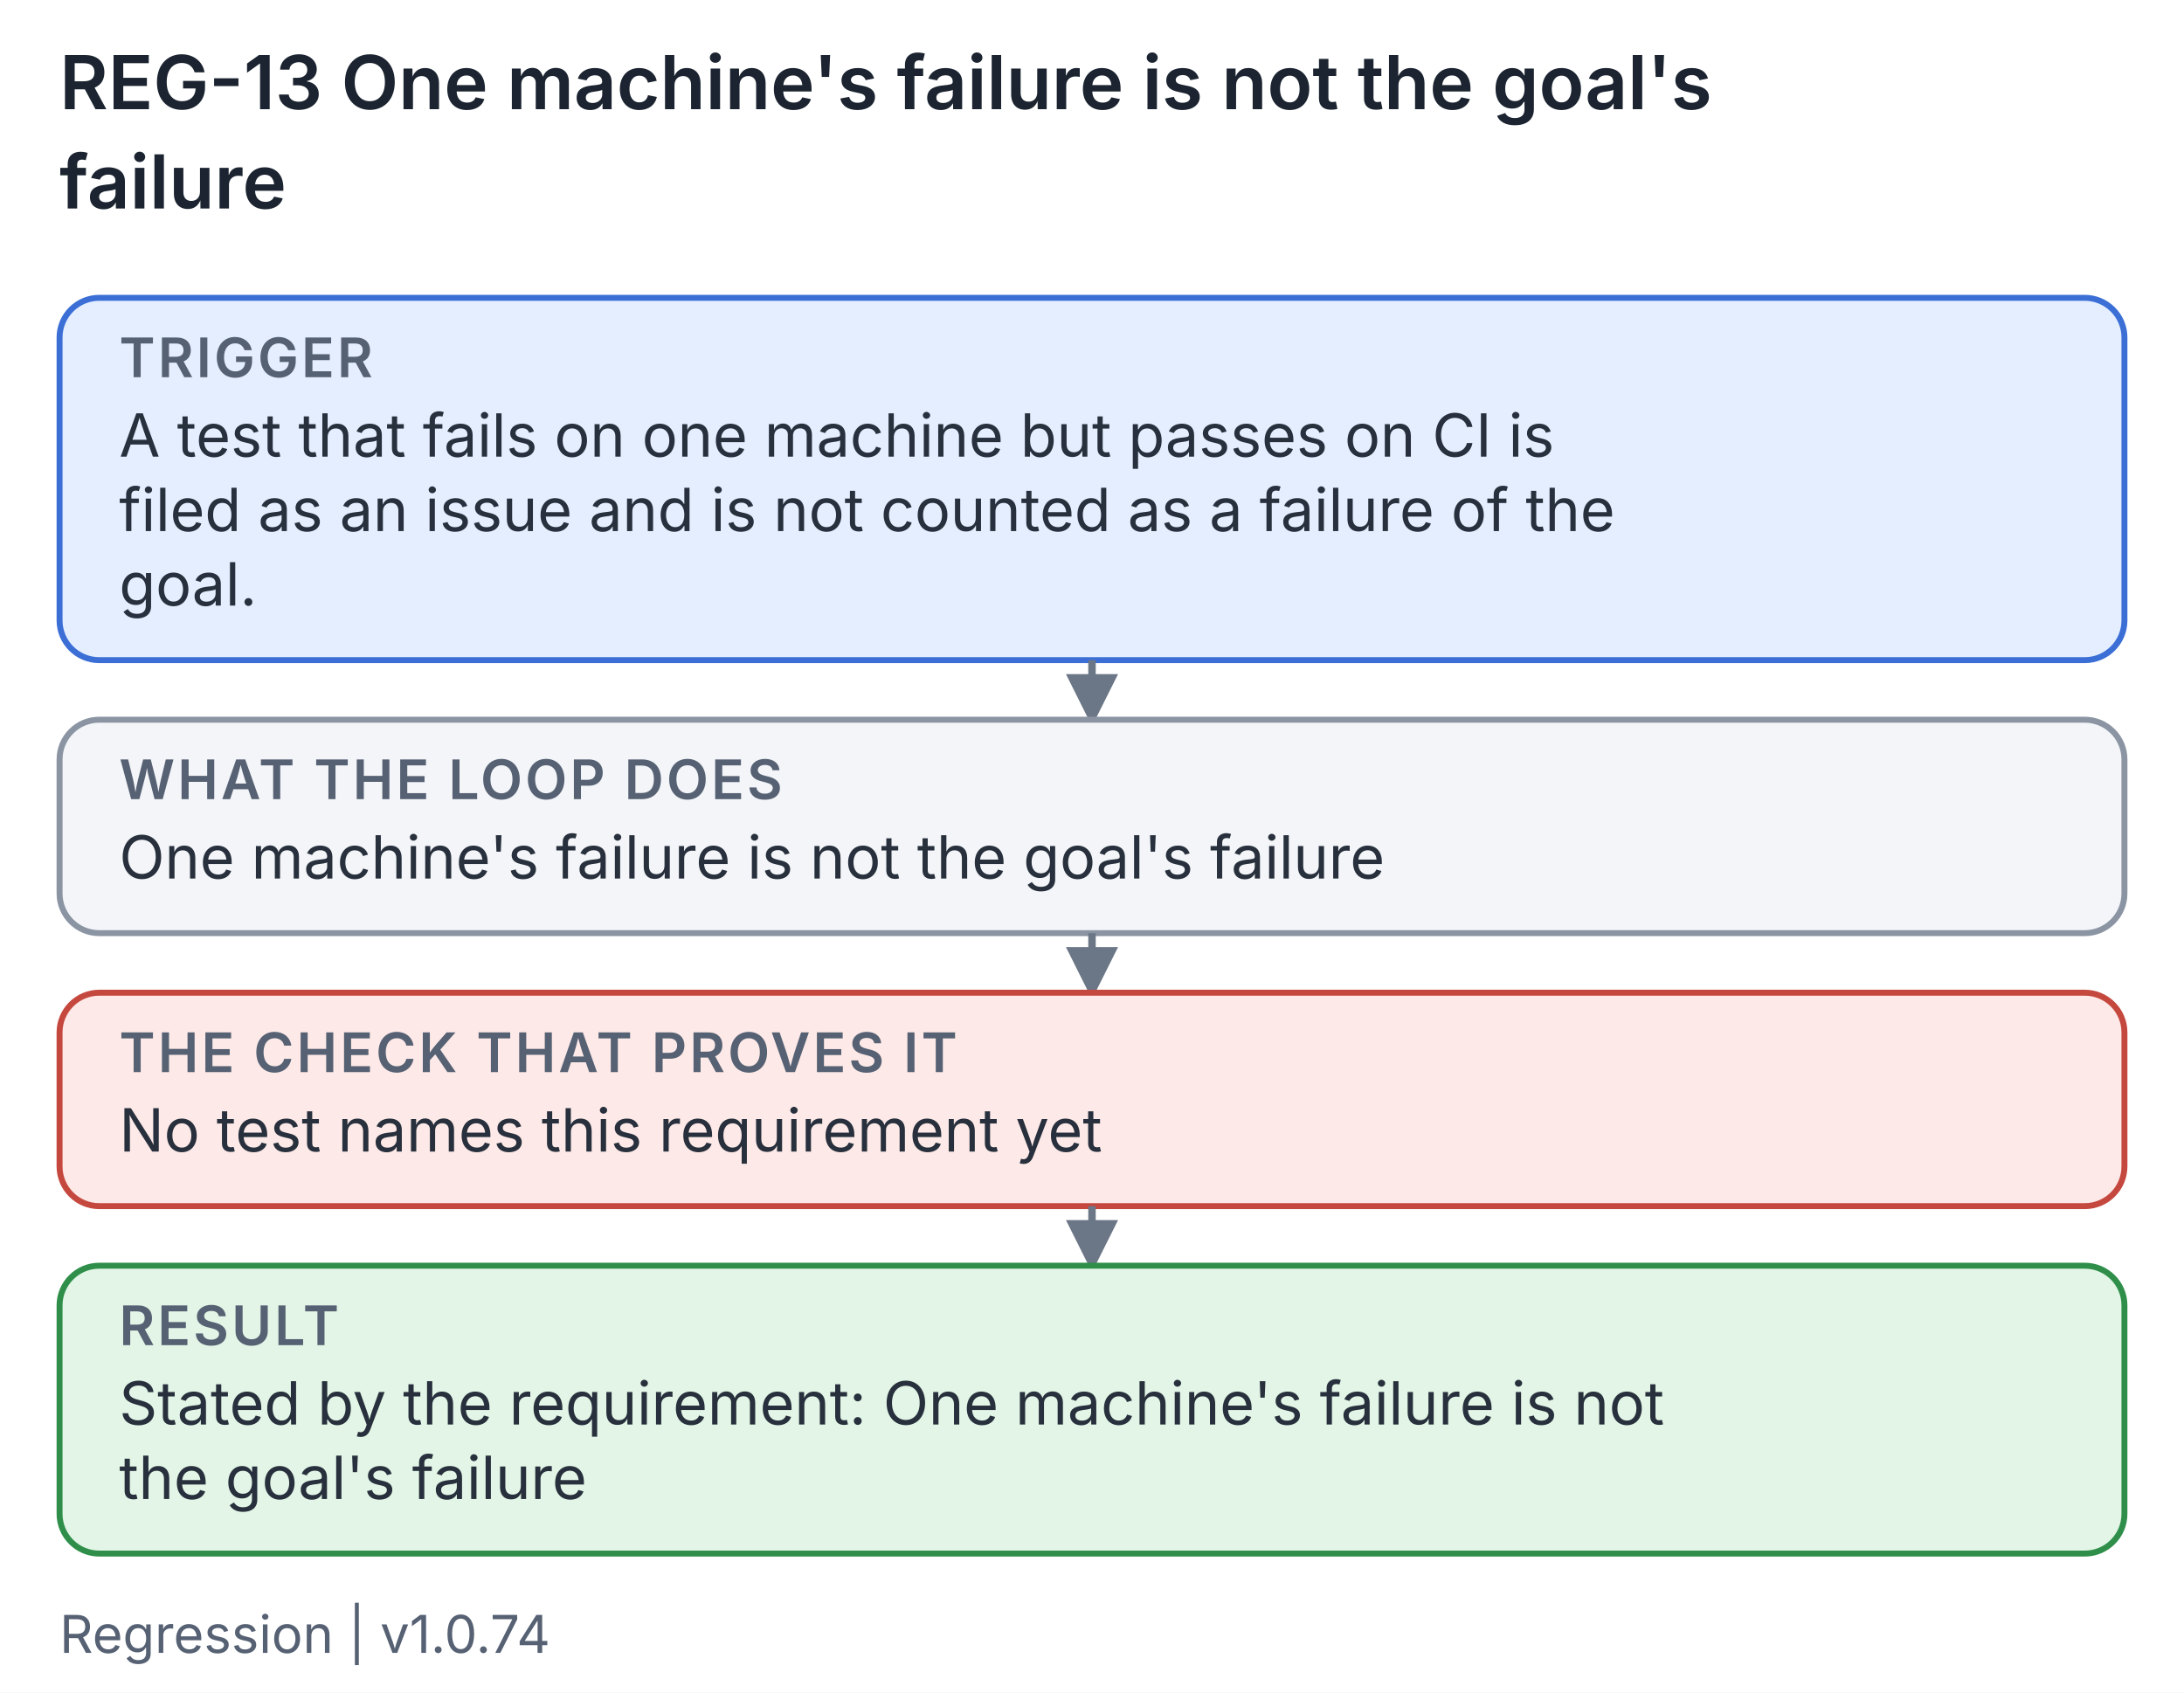
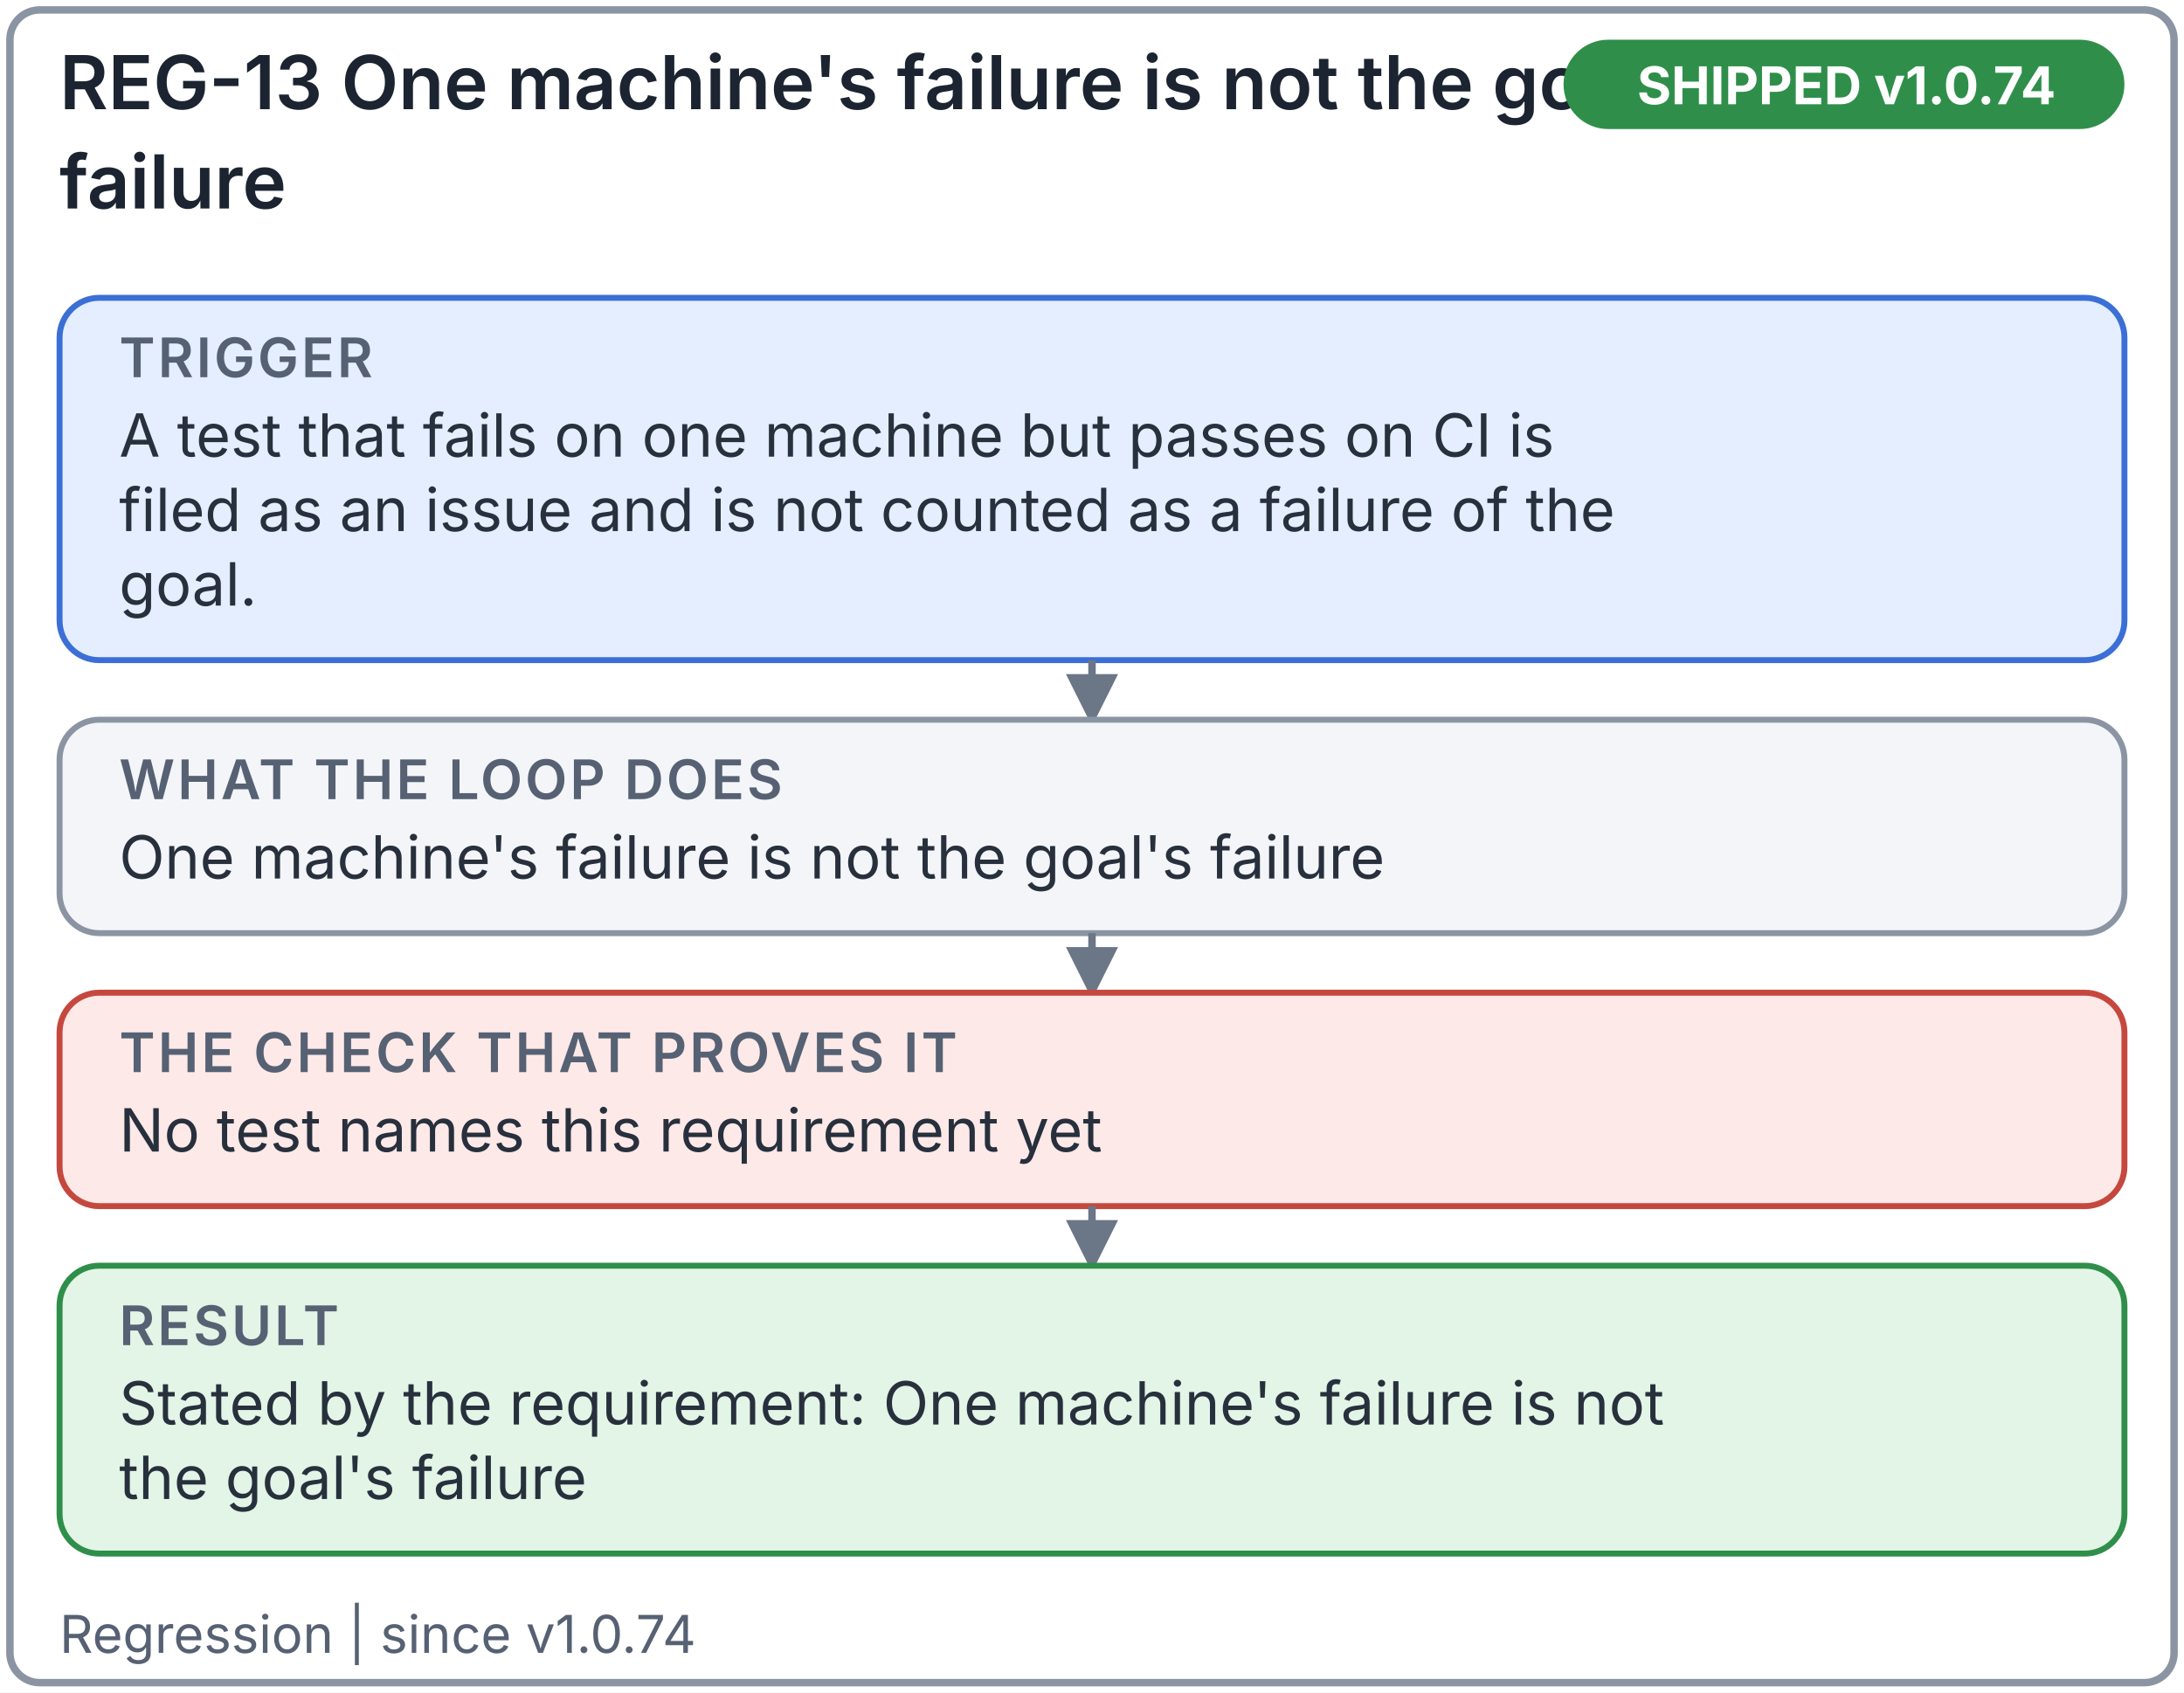
<svg xmlns="http://www.w3.org/2000/svg" viewBox="0 0 440 341" width="440" role="img" aria-label="Flow of REG-13 One machine's failure is not the goal's failure: trigger, what the loop does, the check that proves it, the result">
  <style>
.f-t{font:600 15px system-ui,-apple-system,Segoe UI,sans-serif;fill:#1b2430}
.f-h{font:600 11px system-ui,-apple-system,Segoe UI,sans-serif;fill:#566173;letter-spacing:.05em}
.f-s{font:400 12px system-ui,-apple-system,Segoe UI,sans-serif;fill:#27303c}
.f-x{font:400 10.5px system-ui,-apple-system,Segoe UI,sans-serif;fill:#566173}
.f-you{fill:#e4eeff;stroke:#3b6fd6}
.f-step{fill:#f3f5f8;stroke:#8a94a3}
.f-gate{fill:#fff4d6;stroke:#c08a00}
.f-ok{fill:#e2f5e6;stroke:#2f8f4a}
.f-find{fill:#fde9e7;stroke:#c5483f}
.f-bg{fill:#ffffff}
.f-a{stroke:#6b7686;stroke-width:1.5;fill:none}
.f-ah{fill:#6b7686}
@media (prefers-color-scheme: dark){
.f-t{fill:#eef2f6}.f-h,.f-x{fill:#a3afbf}.f-s{fill:#e1e7ee}
.f-step{fill:#222b36;stroke:#5c6b7d}.f-you{fill:#162a4f;stroke:#6d9bf0}
.f-gate{fill:#3a2e0d;stroke:#d9a521}.f-find{fill:#3d1c1a;stroke:#e0736a}
.f-ok{fill:#153420;stroke:#4fb56c}.f-bg{fill:#12171d}.f-a{stroke:#9aa7b8}.f-ah{fill:#9aa7b8}
}
+ 
+ .k-shipped{stroke:#8a94a3;stroke-width:1.5}.k-v20{stroke:#d9822b;stroke-width:5}.k-v21{stroke:#8a5cd6;stroke-width:5;stroke-dasharray:10 6}
+ .p-shipped{fill:#2f8f4a}.p-v20{fill:#d9822b}.p-v21{fill:#8a5cd6}
+ .f-pill{font:700 10.5px system-ui,-apple-system,Segoe UI,sans-serif;fill:#ffffff}
+ @media (prefers-color-scheme: dark){.k-shipped{stroke:#5c6b7d}.k-v20{stroke:#f0a050}.k-v21{stroke:#b08cf0}.p-shipped{fill:#3d9c58}.p-v20{fill:#c46f1c}.p-v21{fill:#7a4cc6}}
</style>
  <defs>
    <marker id="ah" viewBox="0 0 8 8" refX="7" refY="4" markerWidth="7" markerHeight="7" orient="auto-start-reverse">
      <path d="M0 0 L8 4 L0 8 z" class="f-ah" />
    </marker>
  </defs>
  <rect width="440" height="341" class="f-bg" />
  <text x="12" y="22" class="f-t">REG-13 One machine's failure is not the goal's</text>
  <text x="12" y="42" class="f-t">failure</text>
  <rect x="12" y="60" width="416" height="73" rx="8" class="f-you" stroke-width="1.2" />
  <text x="24" y="76" class="f-h">TRIGGER</text>
  <text x="24" y="92" class="f-s">A test that fails on one machine but passes on CI is</text>
  <text x="24" y="107" class="f-s">filed as an issue and is not counted as a failure of the</text>
  <text x="24" y="122" class="f-s">goal.</text>
  <path d="M220 133 L220 145" class="f-a" marker-end="url(#ah)" />
  <rect x="12" y="145" width="416" height="43" rx="8" class="f-step" stroke-width="1.2" />
  <text x="24" y="161" class="f-h">WHAT THE LOOP DOES</text>
  <text x="24" y="177" class="f-s">One machine's failure is not the goal's failure</text>
  <path d="M220 188 L220 200" class="f-a" marker-end="url(#ah)" />
  <rect x="12" y="200" width="416" height="43" rx="8" class="f-find" stroke-width="1.2" />
  <text x="24" y="216" class="f-h">THE CHECK THAT PROVES IT</text>
  <text x="24" y="232" class="f-s">No test names this requirement yet</text>
  <path d="M220 243 L220 255" class="f-a" marker-end="url(#ah)" />
  <rect x="12" y="255" width="416" height="58" rx="8" class="f-ok" stroke-width="1.2" />
  <text x="24" y="271" class="f-h">RESULT</text>
  <text x="24" y="287" class="f-s">Stated by the requirement: One machine's failure is not</text>
  <text x="24" y="302" class="f-s">the goal's failure</text>
-   <text x="12" y="333" class="f-x">Regression | v1.0.74</text>
+   <text x="12" y="333" class="f-x">Regression | since v1.0.74</text>
+   <rect x="2" y="2" width="436" height="337" rx="6" fill="none" class="k-shipped" />
+   <rect x="315" y="8" width="113" height="18" rx="9" class="p-shipped" />
+   <text x="372" y="21" text-anchor="middle" class="f-pill">SHIPPED v1.0.74</text>
</svg>
